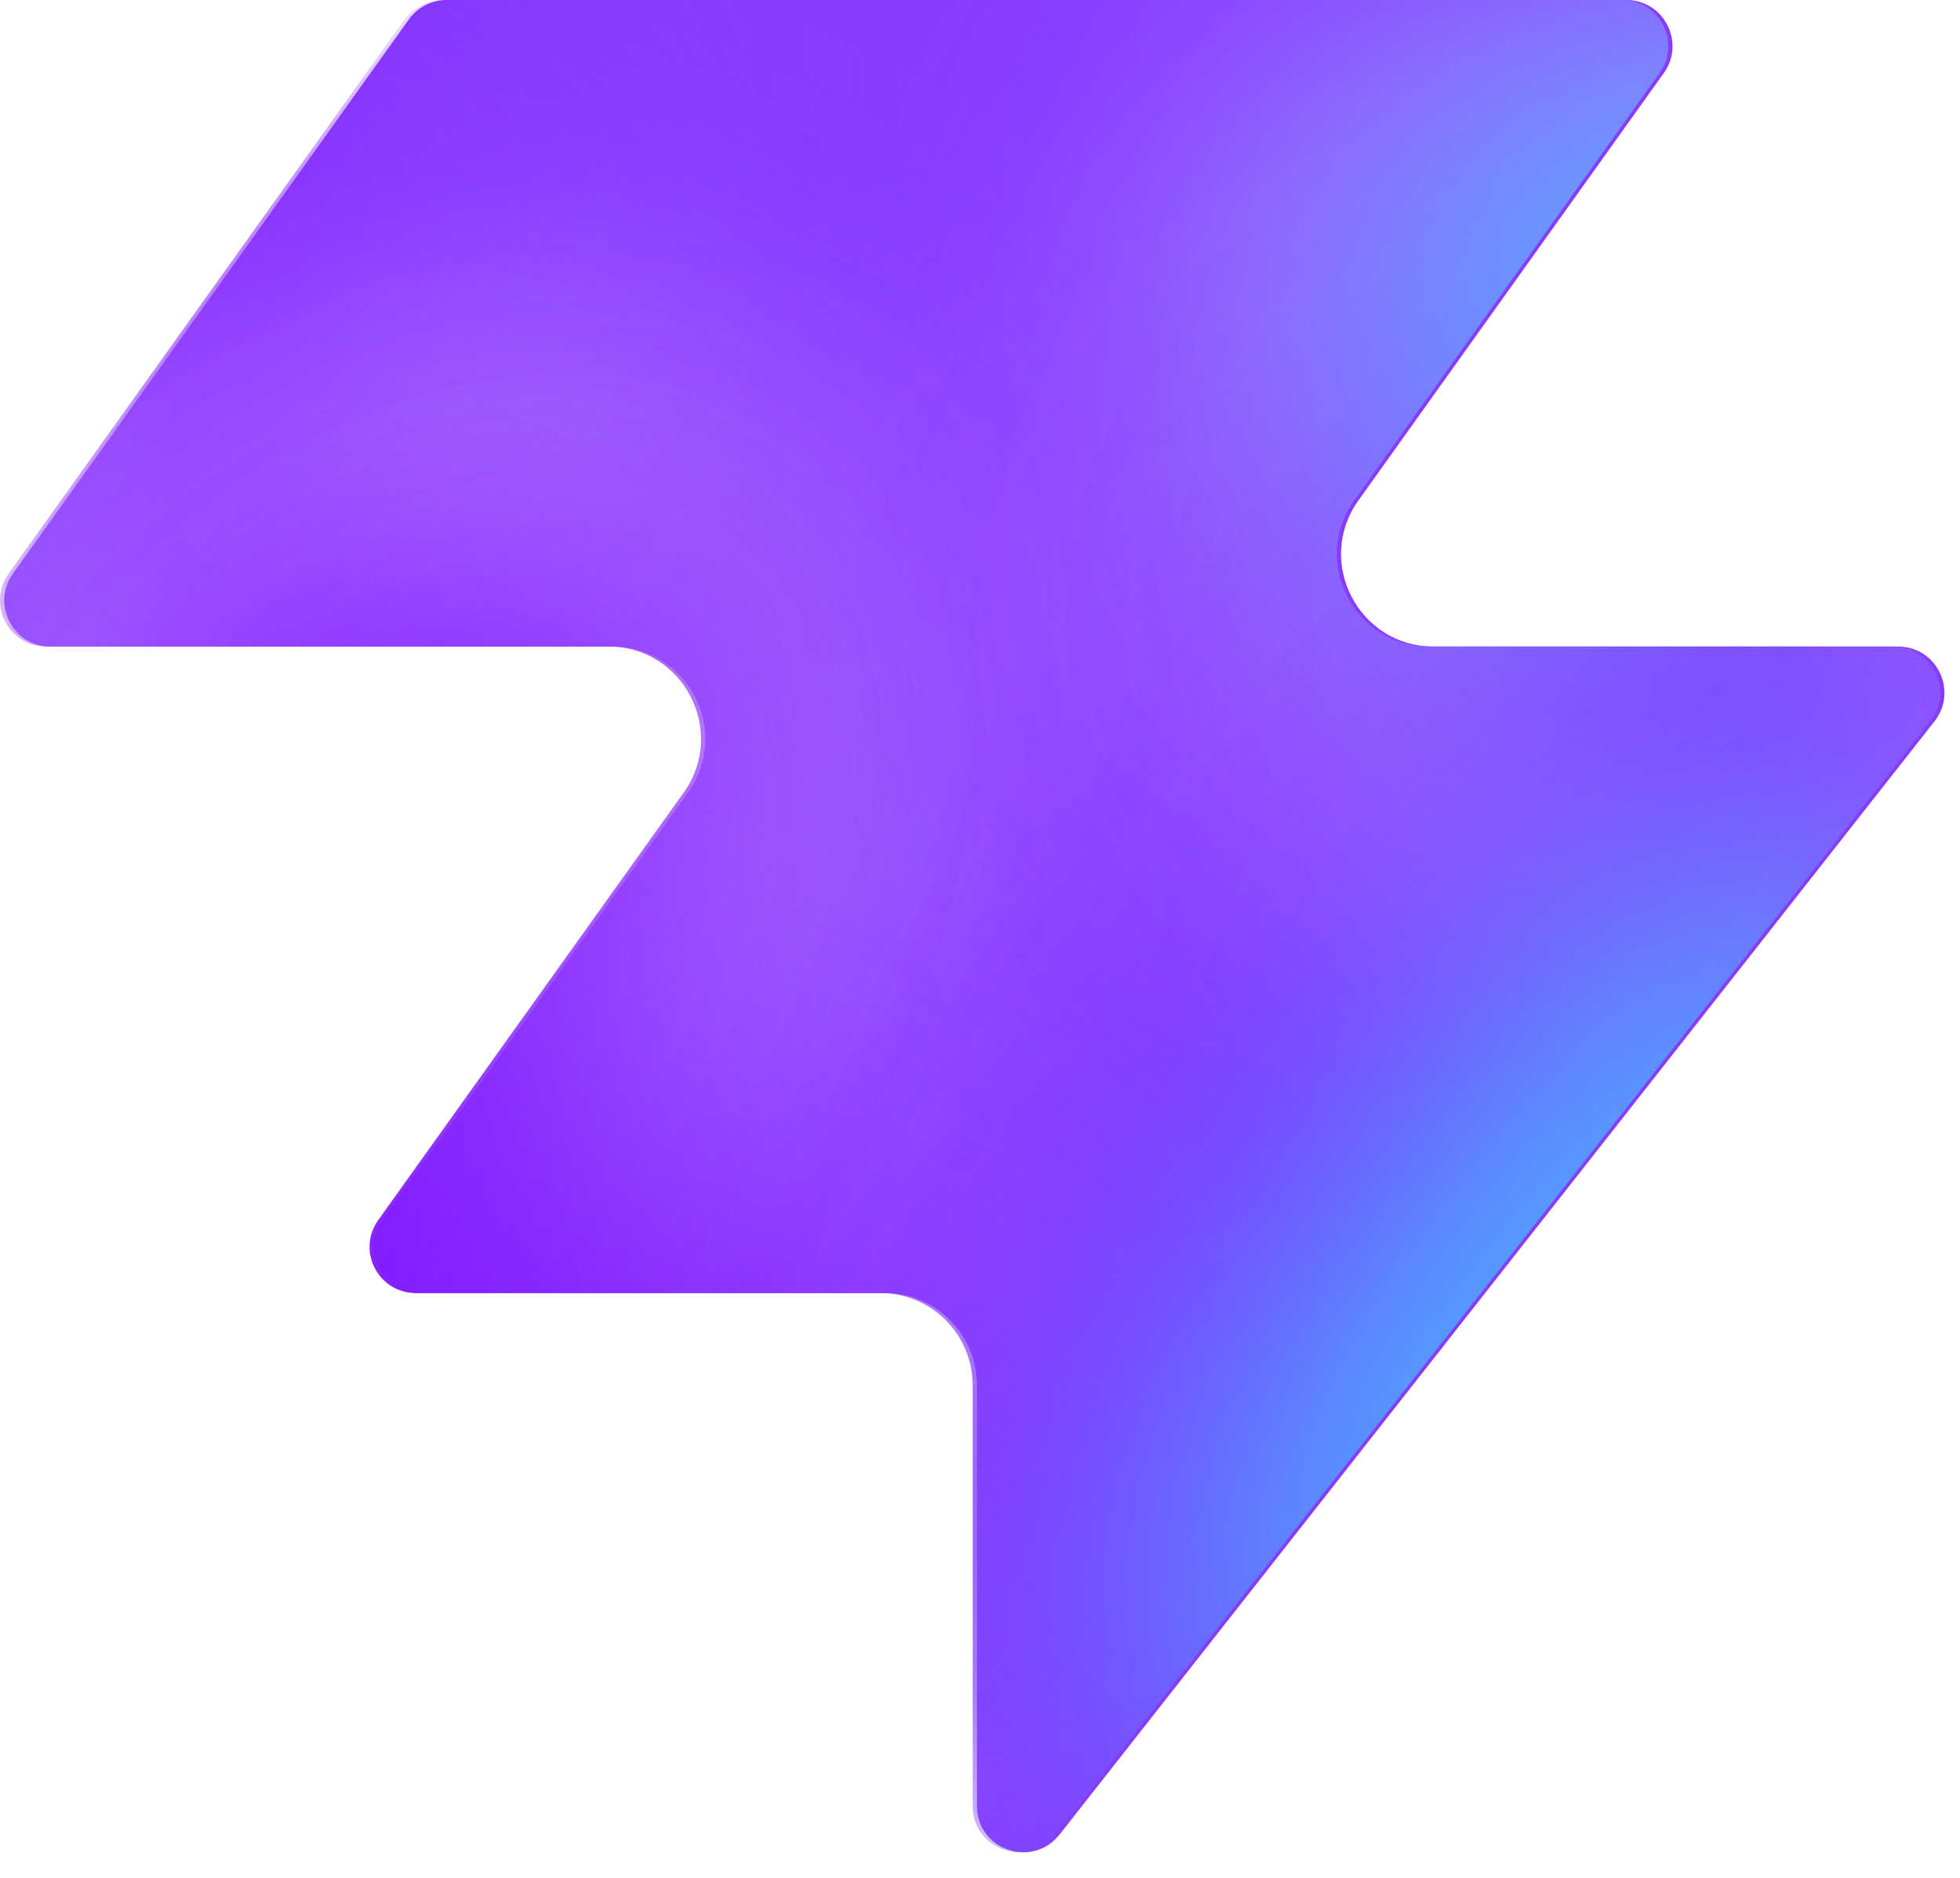
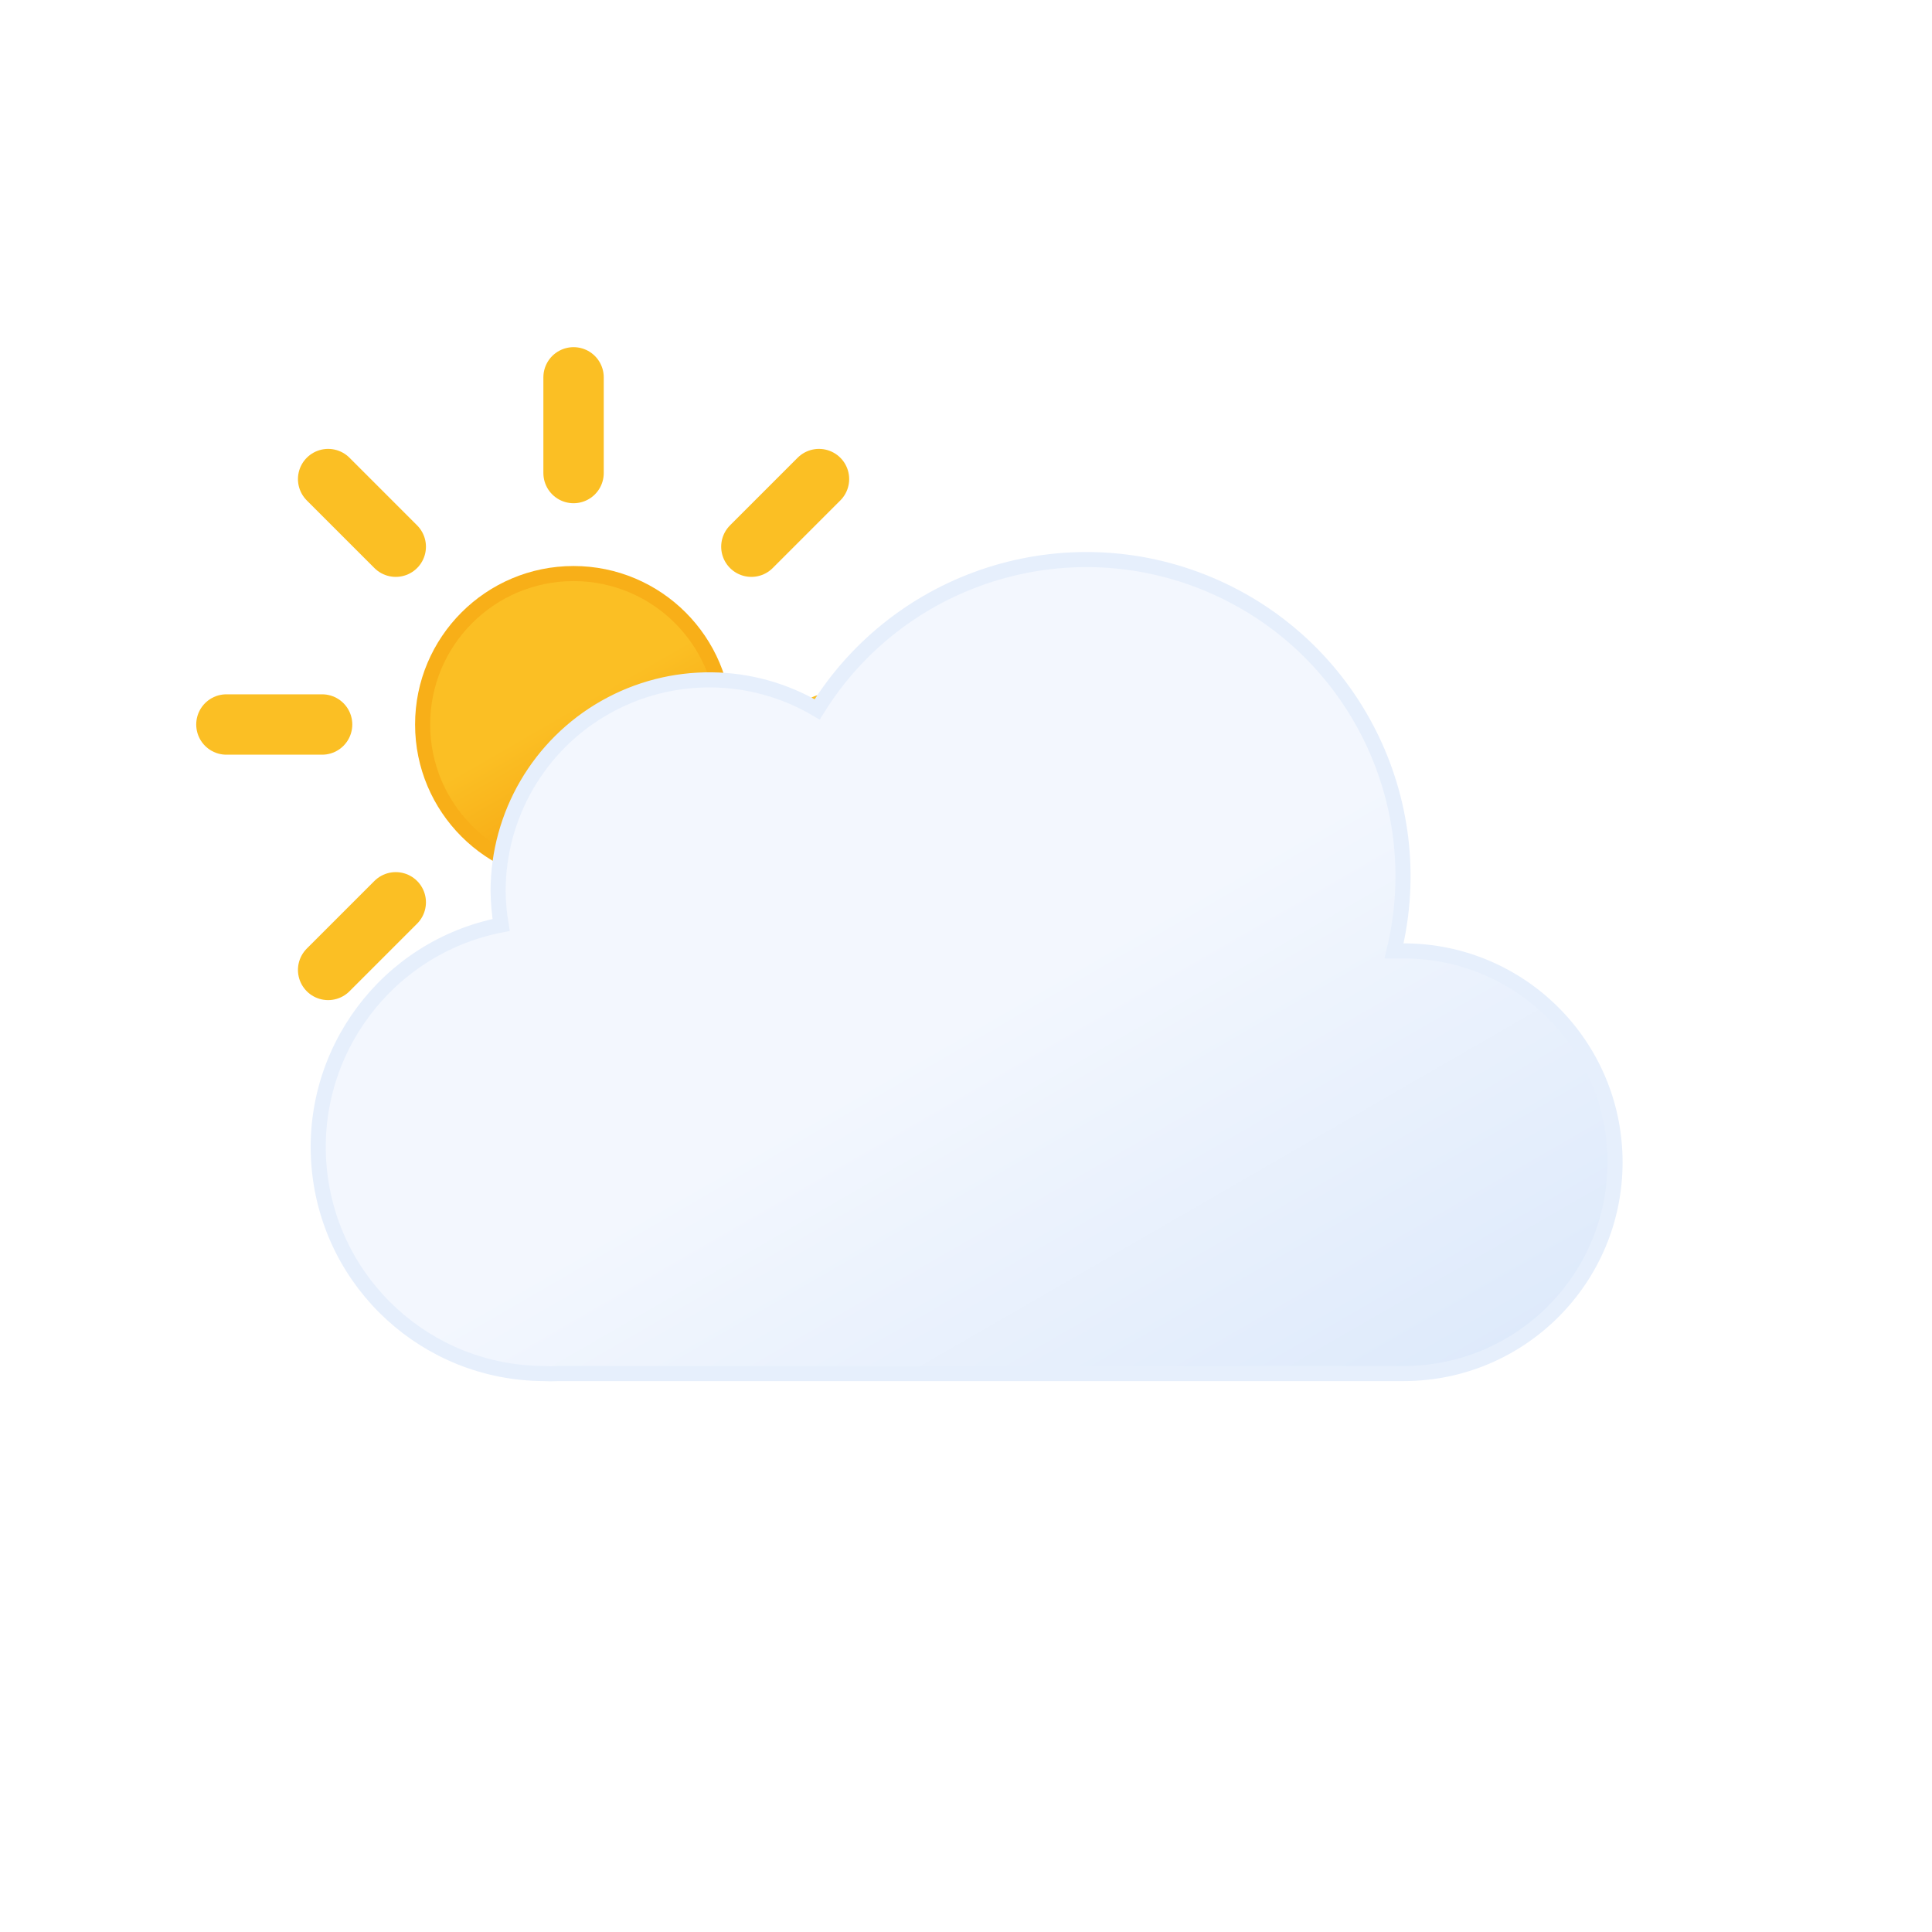
- <svg xmlns="http://www.w3.org/2000/svg" width="48" height="46" fill="none" viewBox="0 0 48 46">
-   <path fill="#863bff" d="M25.946 44.938c-.664.845-2.021.375-2.021-.698V33.937a2.26 2.26 0 0 0-2.262-2.262H10.287c-.92 0-1.456-1.04-.92-1.788l7.48-10.471c1.07-1.497 0-3.578-1.842-3.578H1.237c-.92 0-1.456-1.04-.92-1.788L10.013.474c.214-.297.556-.474.92-.474h28.894c.92 0 1.456 1.04.92 1.788l-7.48 10.471c-1.07 1.498 0 3.579 1.842 3.579h11.377c.943 0 1.473 1.088.89 1.83L25.947 44.94z" style="fill:#863bff;fill:color(display-p3 .525 .23 1);fill-opacity:1" />
-   <mask id="a" width="48" height="46" x="0" y="0" maskUnits="userSpaceOnUse" style="mask-type:alpha">
-     <path fill="#000" d="M25.842 44.938c-.664.844-2.021.375-2.021-.698V33.937a2.26 2.26 0 0 0-2.262-2.262H10.183c-.92 0-1.456-1.04-.92-1.788l7.48-10.471c1.07-1.498 0-3.579-1.842-3.579H1.133c-.92 0-1.456-1.04-.92-1.787L9.91.473c.214-.297.556-.474.92-.474h28.894c.92 0 1.456 1.04.92 1.788l-7.48 10.471c-1.07 1.498 0 3.578 1.842 3.578h11.377c.943 0 1.473 1.088.89 1.832L25.843 44.94z" style="fill:#000;fill-opacity:1" />
-   </mask>
-   <g mask="url(#a)">
-     <g filter="url(#b)">
-       <ellipse cx="5.508" cy="14.704" fill="#ede6ff" rx="5.508" ry="14.704" style="fill:#ede6ff;fill:color(display-p3 .927 .903 1);fill-opacity:1" transform="matrix(.00324 1 1 -.00324 -4.47 31.516)" />
-     </g>
-     <g filter="url(#c)">
-       <ellipse cx="10.399" cy="29.851" fill="#ede6ff" rx="10.399" ry="29.851" style="fill:#ede6ff;fill:color(display-p3 .927 .903 1);fill-opacity:1" transform="matrix(.00324 1 1 -.00324 -39.328 7.883)" />
-     </g>
-     <g filter="url(#d)">
-       <ellipse cx="5.508" cy="30.487" fill="#7e14ff" rx="5.508" ry="30.487" style="fill:#7e14ff;fill:color(display-p3 .492 .077 1);fill-opacity:1" transform="rotate(89.814 -25.913 -14.639)scale(1 -1)" />
-     </g>
-     <g filter="url(#e)">
-       <ellipse cx="5.508" cy="30.599" fill="#7e14ff" rx="5.508" ry="30.599" style="fill:#7e14ff;fill:color(display-p3 .492 .077 1);fill-opacity:1" transform="rotate(89.814 -32.644 -3.334)scale(1 -1)" />
-     </g>
-     <g filter="url(#f)">
-       <ellipse cx="5.508" cy="30.599" fill="#7e14ff" rx="5.508" ry="30.599" style="fill:#7e14ff;fill:color(display-p3 .492 .077 1);fill-opacity:1" transform="matrix(.00324 1 1 -.00324 -34.34 30.47)" />
-     </g>
-     <g filter="url(#g)">
-       <ellipse cx="14.072" cy="22.078" fill="#ede6ff" rx="14.072" ry="22.078" style="fill:#ede6ff;fill:color(display-p3 .927 .903 1);fill-opacity:1" transform="rotate(93.35 24.506 48.493)scale(-1 1)" />
-     </g>
-     <g filter="url(#h)">
-       <ellipse cx="3.47" cy="21.501" fill="#7e14ff" rx="3.47" ry="21.501" style="fill:#7e14ff;fill:color(display-p3 .492 .077 1);fill-opacity:1" transform="rotate(89.009 28.708 47.59)scale(-1 1)" />
-     </g>
-     <g filter="url(#i)">
-       <ellipse cx="3.47" cy="21.501" fill="#7e14ff" rx="3.47" ry="21.501" style="fill:#7e14ff;fill:color(display-p3 .492 .077 1);fill-opacity:1" transform="rotate(89.009 28.708 47.59)scale(-1 1)" />
-     </g>
-     <g filter="url(#j)">
-       <ellipse cx=".387" cy="8.972" fill="#7e14ff" rx="4.407" ry="29.108" style="fill:#7e14ff;fill:color(display-p3 .492 .077 1);fill-opacity:1" transform="rotate(39.51 .387 8.972)" />
-     </g>
-     <g filter="url(#k)">
-       <ellipse cx="47.523" cy="-6.092" fill="#7e14ff" rx="4.407" ry="29.108" style="fill:#7e14ff;fill:color(display-p3 .492 .077 1);fill-opacity:1" transform="rotate(37.892 47.523 -6.092)" />
-     </g>
-     <g filter="url(#l)">
-       <ellipse cx="41.412" cy="6.333" fill="#47bfff" rx="5.971" ry="9.665" style="fill:#47bfff;fill:color(display-p3 .28 .748 1);fill-opacity:1" transform="rotate(37.892 41.412 6.333)" />
-     </g>
-     <g filter="url(#m)">
-       <ellipse cx="-1.879" cy="38.332" fill="#7e14ff" rx="4.407" ry="29.108" style="fill:#7e14ff;fill:color(display-p3 .492 .077 1);fill-opacity:1" transform="rotate(37.892 -1.88 38.332)" />
-     </g>
-     <g filter="url(#n)">
-       <ellipse cx="-1.879" cy="38.332" fill="#7e14ff" rx="4.407" ry="29.108" style="fill:#7e14ff;fill:color(display-p3 .492 .077 1);fill-opacity:1" transform="rotate(37.892 -1.88 38.332)" />
-     </g>
-     <g filter="url(#o)">
-       <ellipse cx="35.651" cy="29.907" fill="#7e14ff" rx="4.407" ry="29.108" style="fill:#7e14ff;fill:color(display-p3 .492 .077 1);fill-opacity:1" transform="rotate(37.892 35.651 29.907)" />
-     </g>
-     <g filter="url(#p)">
-       <ellipse cx="38.418" cy="32.4" fill="#47bfff" rx="5.971" ry="15.297" style="fill:#47bfff;fill:color(display-p3 .28 .748 1);fill-opacity:1" transform="rotate(37.892 38.418 32.4)" />
-     </g>
-   </g>
+ <svg xmlns="http://www.w3.org/2000/svg" viewBox="0 0 64 64">
  <defs>
-     <filter id="b" width="60.045" height="41.654" x="-19.77" y="16.149" color-interpolation-filters="sRGB" filterUnits="userSpaceOnUse">
-       <feFlood flood-opacity="0" result="BackgroundImageFix" />
-       <feBlend in="SourceGraphic" in2="BackgroundImageFix" result="shape" />
-       <feGaussianBlur result="effect1_foregroundBlur_2002_17158" stdDeviation="7.659" />
-     </filter>
-     <filter id="c" width="90.34" height="51.437" x="-54.613" y="-7.533" color-interpolation-filters="sRGB" filterUnits="userSpaceOnUse">
-       <feFlood flood-opacity="0" result="BackgroundImageFix" />
-       <feBlend in="SourceGraphic" in2="BackgroundImageFix" result="shape" />
-       <feGaussianBlur result="effect1_foregroundBlur_2002_17158" stdDeviation="7.659" />
-     </filter>
-     <filter id="d" width="79.355" height="29.4" x="-49.64" y="2.03" color-interpolation-filters="sRGB" filterUnits="userSpaceOnUse">
-       <feFlood flood-opacity="0" result="BackgroundImageFix" />
-       <feBlend in="SourceGraphic" in2="BackgroundImageFix" result="shape" />
-       <feGaussianBlur result="effect1_foregroundBlur_2002_17158" stdDeviation="4.596" />
-     </filter>
-     <filter id="e" width="79.579" height="29.4" x="-45.045" y="20.029" color-interpolation-filters="sRGB" filterUnits="userSpaceOnUse">
-       <feFlood flood-opacity="0" result="BackgroundImageFix" />
-       <feBlend in="SourceGraphic" in2="BackgroundImageFix" result="shape" />
-       <feGaussianBlur result="effect1_foregroundBlur_2002_17158" stdDeviation="4.596" />
-     </filter>
-     <filter id="f" width="79.579" height="29.4" x="-43.513" y="21.178" color-interpolation-filters="sRGB" filterUnits="userSpaceOnUse">
-       <feFlood flood-opacity="0" result="BackgroundImageFix" />
-       <feBlend in="SourceGraphic" in2="BackgroundImageFix" result="shape" />
-       <feGaussianBlur result="effect1_foregroundBlur_2002_17158" stdDeviation="4.596" />
-     </filter>
-     <filter id="g" width="74.749" height="58.852" x="15.756" y="-17.901" color-interpolation-filters="sRGB" filterUnits="userSpaceOnUse">
-       <feFlood flood-opacity="0" result="BackgroundImageFix" />
-       <feBlend in="SourceGraphic" in2="BackgroundImageFix" result="shape" />
-       <feGaussianBlur result="effect1_foregroundBlur_2002_17158" stdDeviation="7.659" />
-     </filter>
-     <filter id="h" width="61.377" height="25.362" x="23.548" y="2.284" color-interpolation-filters="sRGB" filterUnits="userSpaceOnUse">
-       <feFlood flood-opacity="0" result="BackgroundImageFix" />
-       <feBlend in="SourceGraphic" in2="BackgroundImageFix" result="shape" />
-       <feGaussianBlur result="effect1_foregroundBlur_2002_17158" stdDeviation="4.596" />
-     </filter>
-     <filter id="i" width="61.377" height="25.362" x="23.548" y="2.284" color-interpolation-filters="sRGB" filterUnits="userSpaceOnUse">
-       <feFlood flood-opacity="0" result="BackgroundImageFix" />
-       <feBlend in="SourceGraphic" in2="BackgroundImageFix" result="shape" />
-       <feGaussianBlur result="effect1_foregroundBlur_2002_17158" stdDeviation="4.596" />
-     </filter>
-     <filter id="j" width="56.045" height="63.649" x="-27.636" y="-22.853" color-interpolation-filters="sRGB" filterUnits="userSpaceOnUse">
-       <feFlood flood-opacity="0" result="BackgroundImageFix" />
-       <feBlend in="SourceGraphic" in2="BackgroundImageFix" result="shape" />
-       <feGaussianBlur result="effect1_foregroundBlur_2002_17158" stdDeviation="4.596" />
-     </filter>
-     <filter id="k" width="54.814" height="64.646" x="20.116" y="-38.415" color-interpolation-filters="sRGB" filterUnits="userSpaceOnUse">
-       <feFlood flood-opacity="0" result="BackgroundImageFix" />
-       <feBlend in="SourceGraphic" in2="BackgroundImageFix" result="shape" />
-       <feGaussianBlur result="effect1_foregroundBlur_2002_17158" stdDeviation="4.596" />
-     </filter>
-     <filter id="l" width="33.541" height="35.313" x="24.641" y="-11.323" color-interpolation-filters="sRGB" filterUnits="userSpaceOnUse">
-       <feFlood flood-opacity="0" result="BackgroundImageFix" />
-       <feBlend in="SourceGraphic" in2="BackgroundImageFix" result="shape" />
-       <feGaussianBlur result="effect1_foregroundBlur_2002_17158" stdDeviation="4.596" />
-     </filter>
-     <filter id="m" width="54.814" height="64.646" x="-29.286" y="6.009" color-interpolation-filters="sRGB" filterUnits="userSpaceOnUse">
-       <feFlood flood-opacity="0" result="BackgroundImageFix" />
-       <feBlend in="SourceGraphic" in2="BackgroundImageFix" result="shape" />
-       <feGaussianBlur result="effect1_foregroundBlur_2002_17158" stdDeviation="4.596" />
-     </filter>
-     <filter id="n" width="54.814" height="64.646" x="-29.286" y="6.009" color-interpolation-filters="sRGB" filterUnits="userSpaceOnUse">
-       <feFlood flood-opacity="0" result="BackgroundImageFix" />
-       <feBlend in="SourceGraphic" in2="BackgroundImageFix" result="shape" />
-       <feGaussianBlur result="effect1_foregroundBlur_2002_17158" stdDeviation="4.596" />
-     </filter>
-     <filter id="o" width="54.814" height="64.646" x="8.244" y="-2.416" color-interpolation-filters="sRGB" filterUnits="userSpaceOnUse">
-       <feFlood flood-opacity="0" result="BackgroundImageFix" />
-       <feBlend in="SourceGraphic" in2="BackgroundImageFix" result="shape" />
-       <feGaussianBlur result="effect1_foregroundBlur_2002_17158" stdDeviation="4.596" />
-     </filter>
-     <filter id="p" width="39.409" height="43.623" x="18.713" y="10.588" color-interpolation-filters="sRGB" filterUnits="userSpaceOnUse">
-       <feFlood flood-opacity="0" result="BackgroundImageFix" />
-       <feBlend in="SourceGraphic" in2="BackgroundImageFix" result="shape" />
-       <feGaussianBlur result="effect1_foregroundBlur_2002_17158" stdDeviation="4.596" />
-     </filter>
+     <linearGradient id="a" x1="16.5" y1="19.67" x2="21.5" y2="28.33" gradientUnits="userSpaceOnUse">
+       <stop offset="0" stop-color="#fbbf24" />
+       <stop offset="0.45" stop-color="#fbbf24" />
+       <stop offset="1" stop-color="#f59e0b" />
+     </linearGradient>
+     <linearGradient id="b" x1="22.56" y1="21.96" x2="39.2" y2="50.8" gradientUnits="userSpaceOnUse">
+       <stop offset="0" stop-color="#f3f7fe" />
+       <stop offset="0.45" stop-color="#f3f7fe" />
+       <stop offset="1" stop-color="#deeafb" />
+     </linearGradient>
  </defs>
+   <circle cx="19" cy="24" r="5" stroke="#f8af18" stroke-miterlimit="10" stroke-width="0.5" fill="url(#a)" />
+   <path d="M19,15.67V12.5m0,23V32.33m5.89-14.22,2.24-2.24M10.87,32.13l2.24-2.24m0-11.78-2.24-2.24M27.13,32.13l-2.24-2.24M7.5,24h3.17M30.5,24H27.33" fill="none" stroke="#fbbf24" stroke-linecap="round" stroke-miterlimit="10" stroke-width="2" />
+   <path d="M46.5,31.5l-.32,0a10.49,10.49,0,0,0-19.11-8,7,7,0,0,0-10.57,6,7.21,7.21,0,0,0,.1,1.14A7.5,7.5,0,0,0,18,45.5a4.19,4.19,0,0,0,.5,0v0h28a7,7,0,0,0,0-14Z" stroke="#e6effc" stroke-miterlimit="10" stroke-width="0.5" fill="url(#b)" />
</svg>
